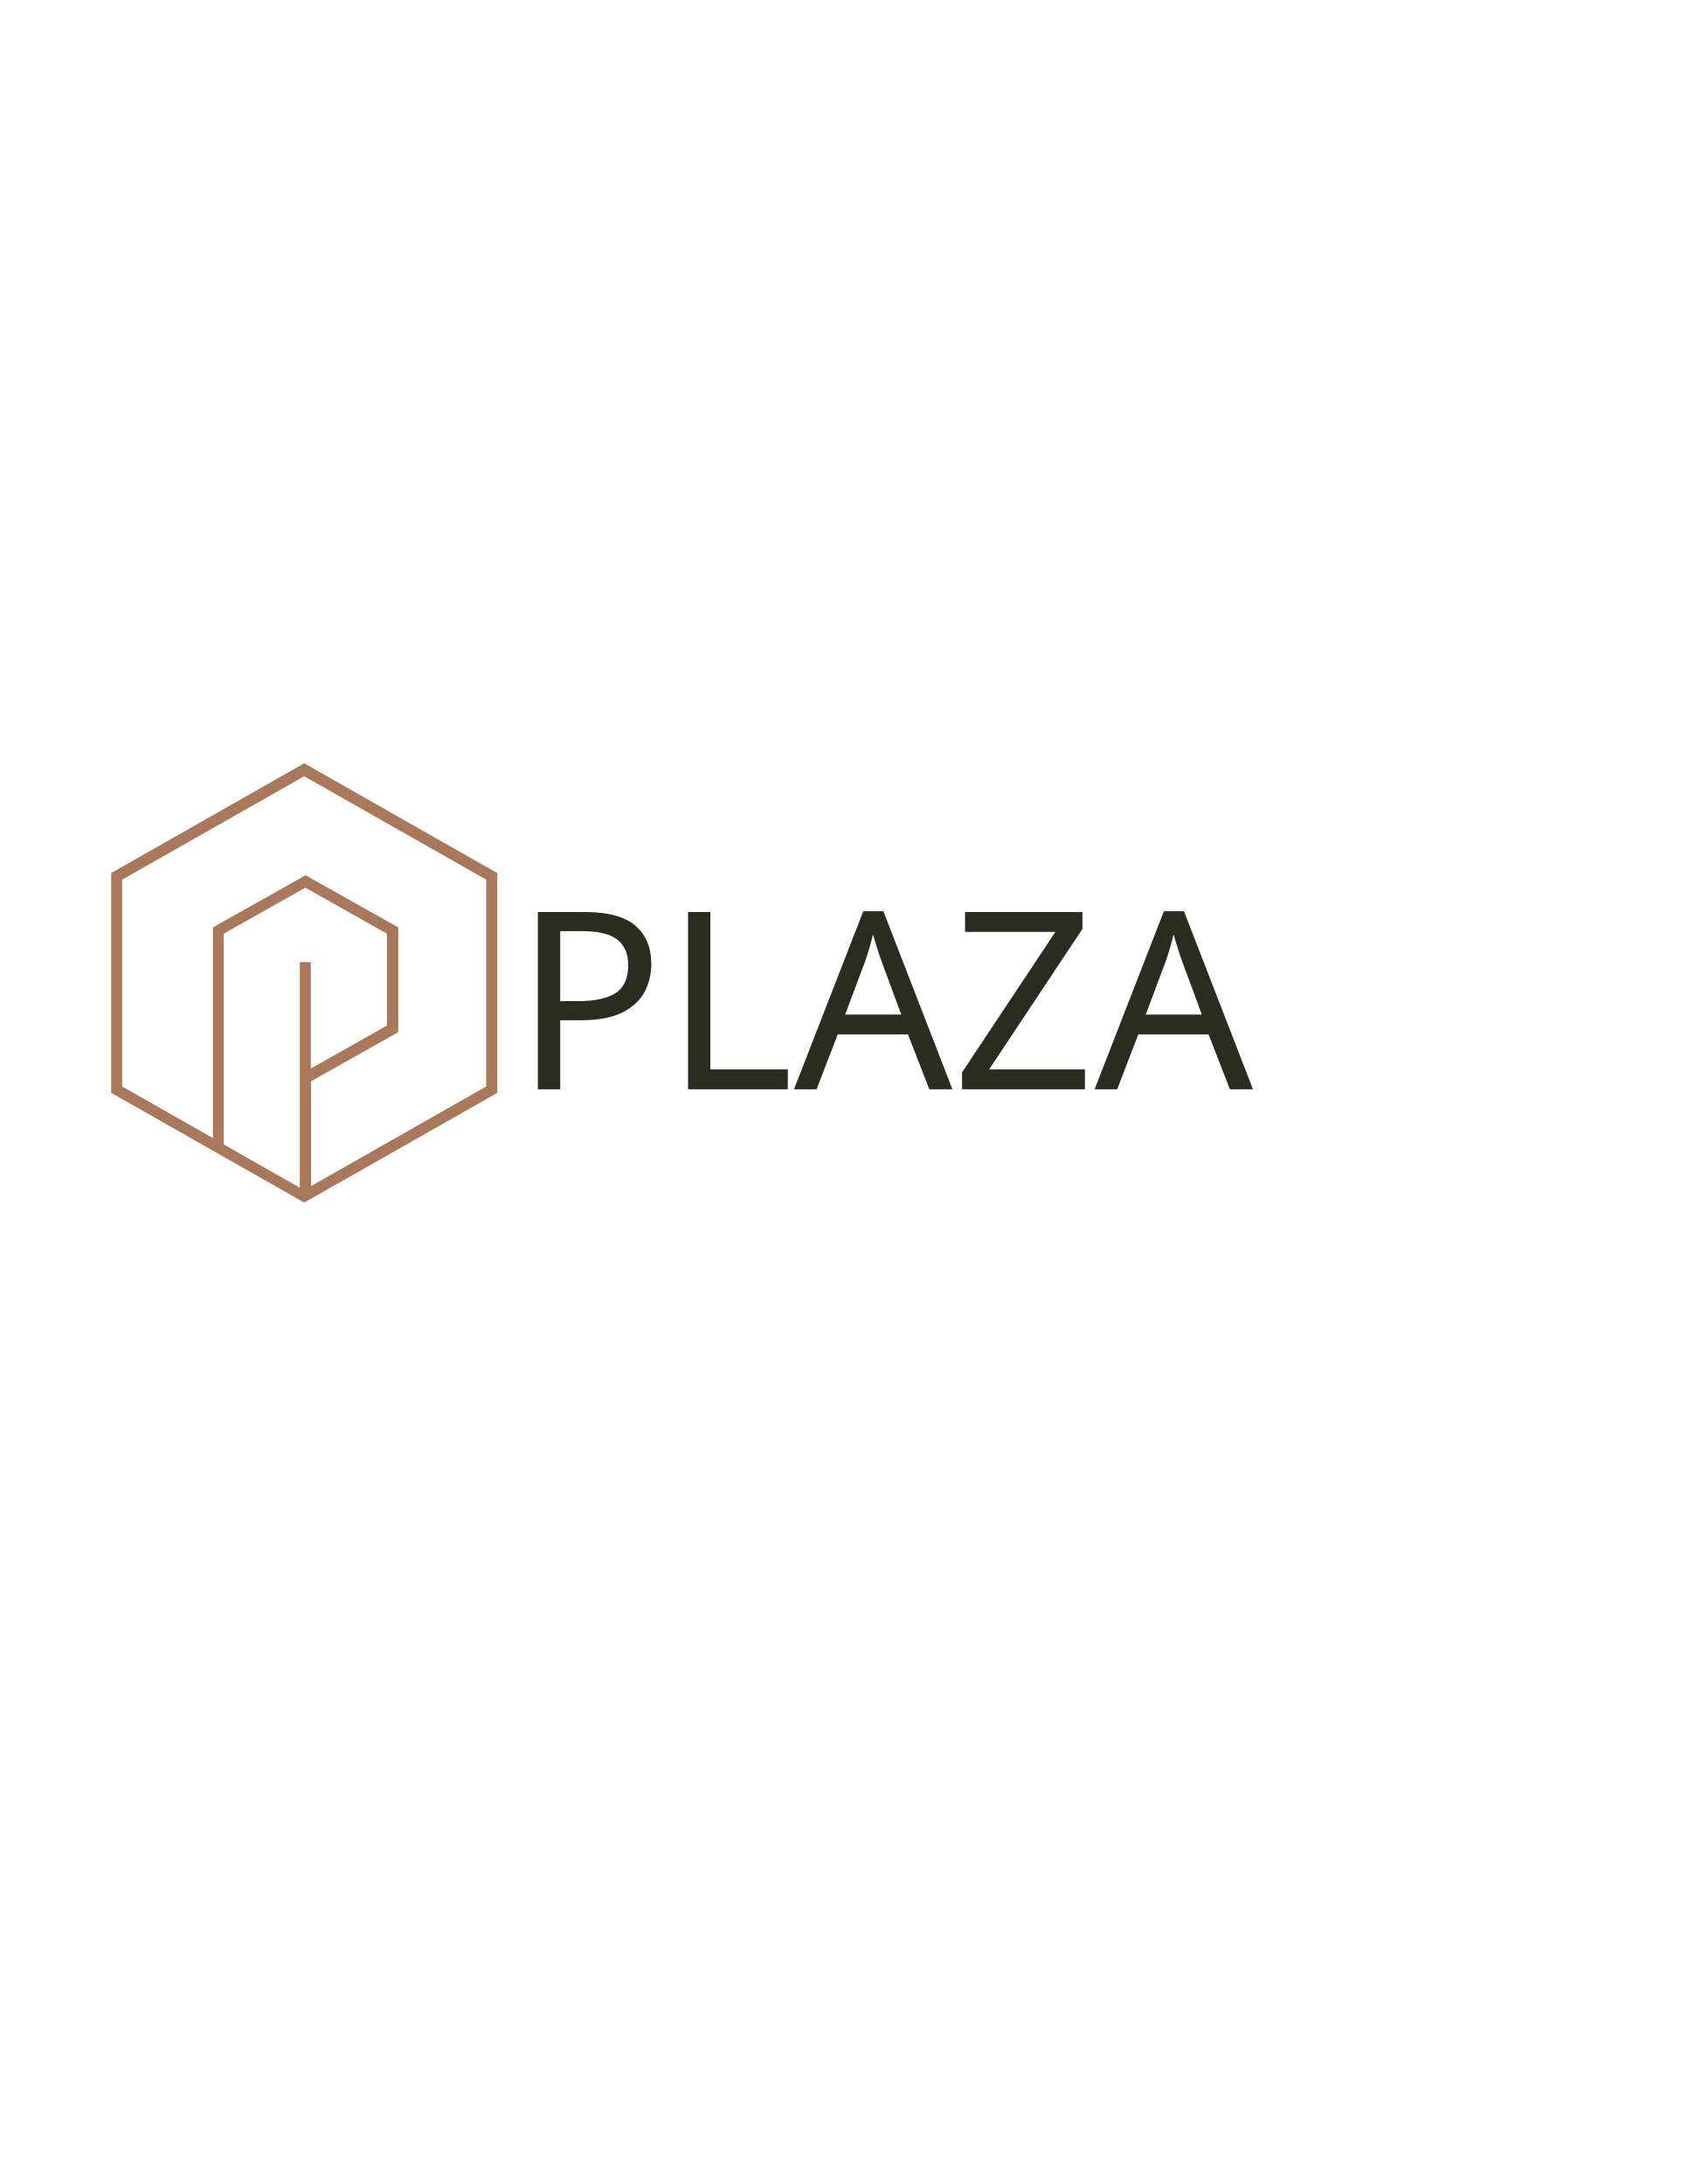
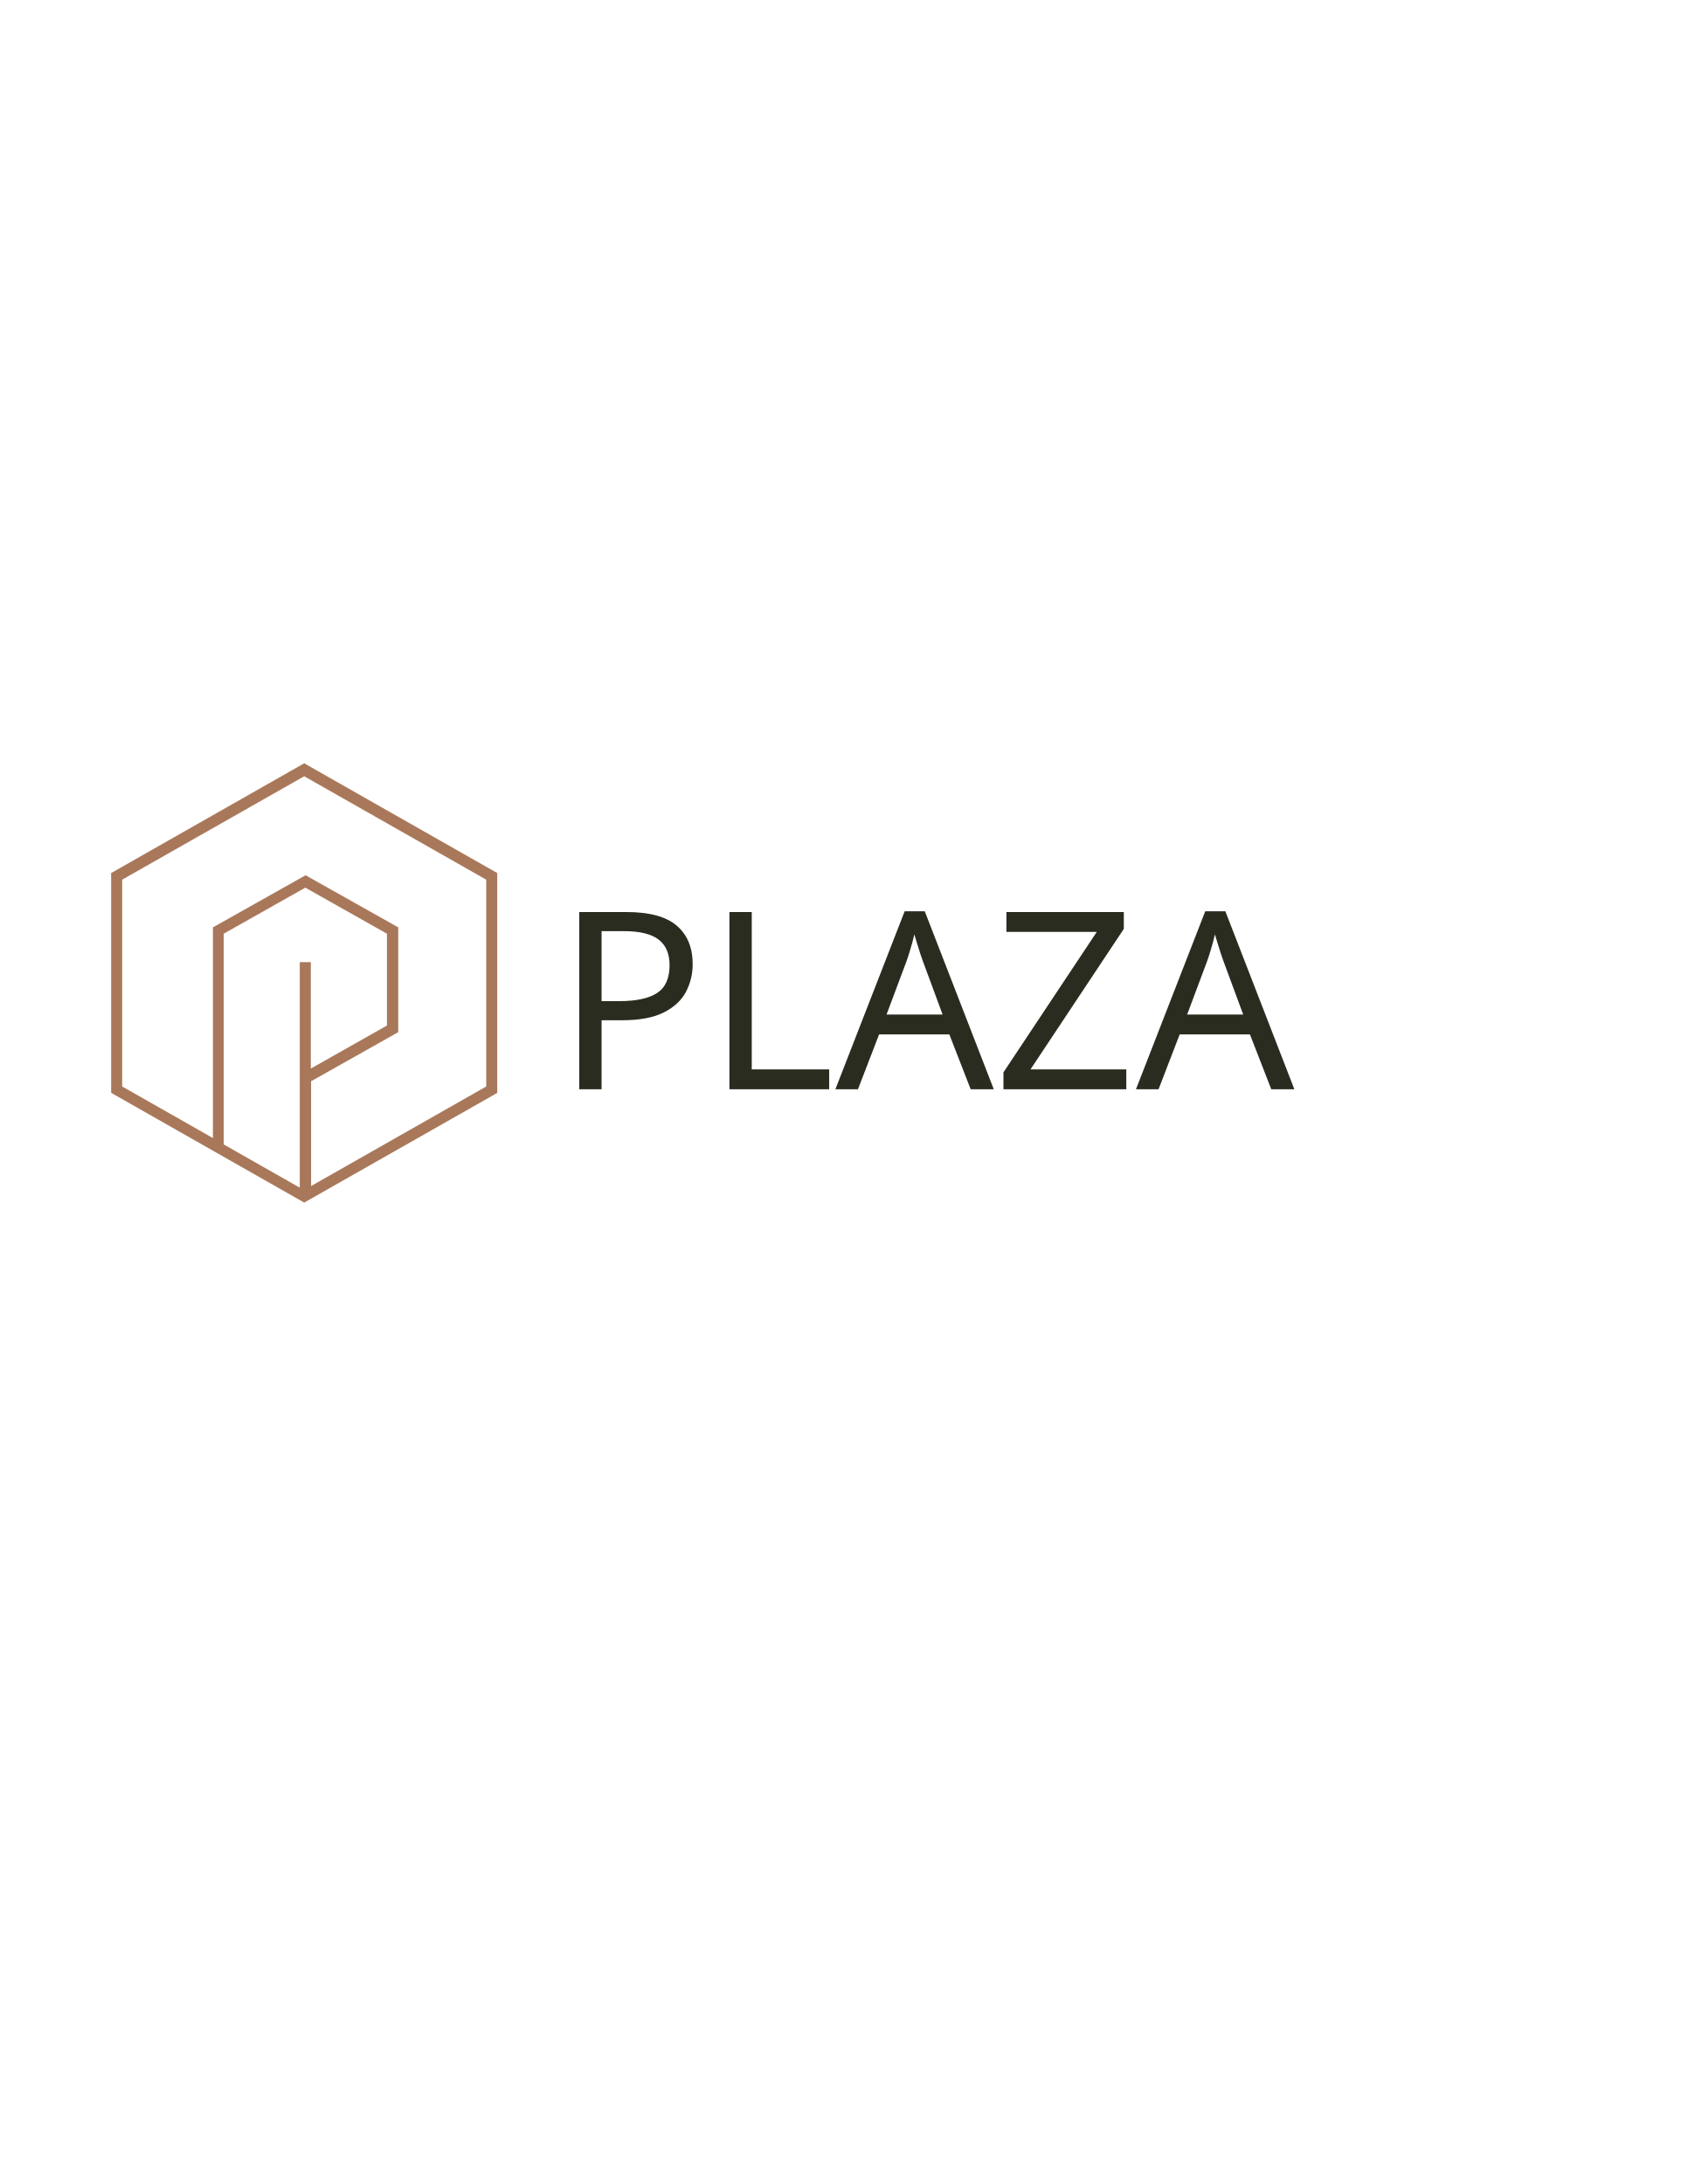
<svg xmlns="http://www.w3.org/2000/svg" id="Layer_1" version="1.1" viewBox="0 0 612 792">
  <defs>
    <style>
      .st0 {
        fill: #a9785a;
      }

-       .st1 {
-         fill: #2a2c20;
-         font-family: Raleway-Thin, Raleway;
-         font-size: 90px;
-         font-weight: 200;
+       .st1, .st2 {
+         isolation: isolate;
      }

-       .st2 {
+       .st3 {
        fill: none;
        stroke: #ed1c24;
        stroke-miterlimit: 10;
        stroke-width: 4px;
      }
+ 
+       .st2 {
+         fill: #2a2c20;
+         font-family: Raleway-ExtraLight, Raleway;
+         font-size: 90px;
+         font-weight: 200;
+       }
    </style>
  </defs>
-   <path class="st2" d="M134.1,302" />
+   <path class="st3" d="M134.1,302" />
  <path class="st0" d="M110.3,276.8l-70,39.8v79.7l70,39.8,69-39.2,1-.6v-79.7l-70-39.8h0ZM81.1,348.8v-10.2l29.6-16.7,29.6,16.7v33.3l-27.6,15.6v-38.6h-4v81.8l-27.6-15.7v-66.1h0ZM176.3,394l-63.5,36.1v-38l31.6-17.8v-38l-33.6-18.9-33.6,18.9v76.4l-32.9-18.7v-75l66-37.5,66,37.5v75h0Z" />
-   <text />
-   <text class="st1" transform="translate(186.3 395)">
-     <tspan x="0" y="0">PLAZA</tspan>
-   </text>
+   <g class="st1">
+     <text class="st2" transform="translate(201.3 395)">
+       <tspan x="0" y="0">PLAZA</tspan>
+     </text>
+   </g>
</svg>
